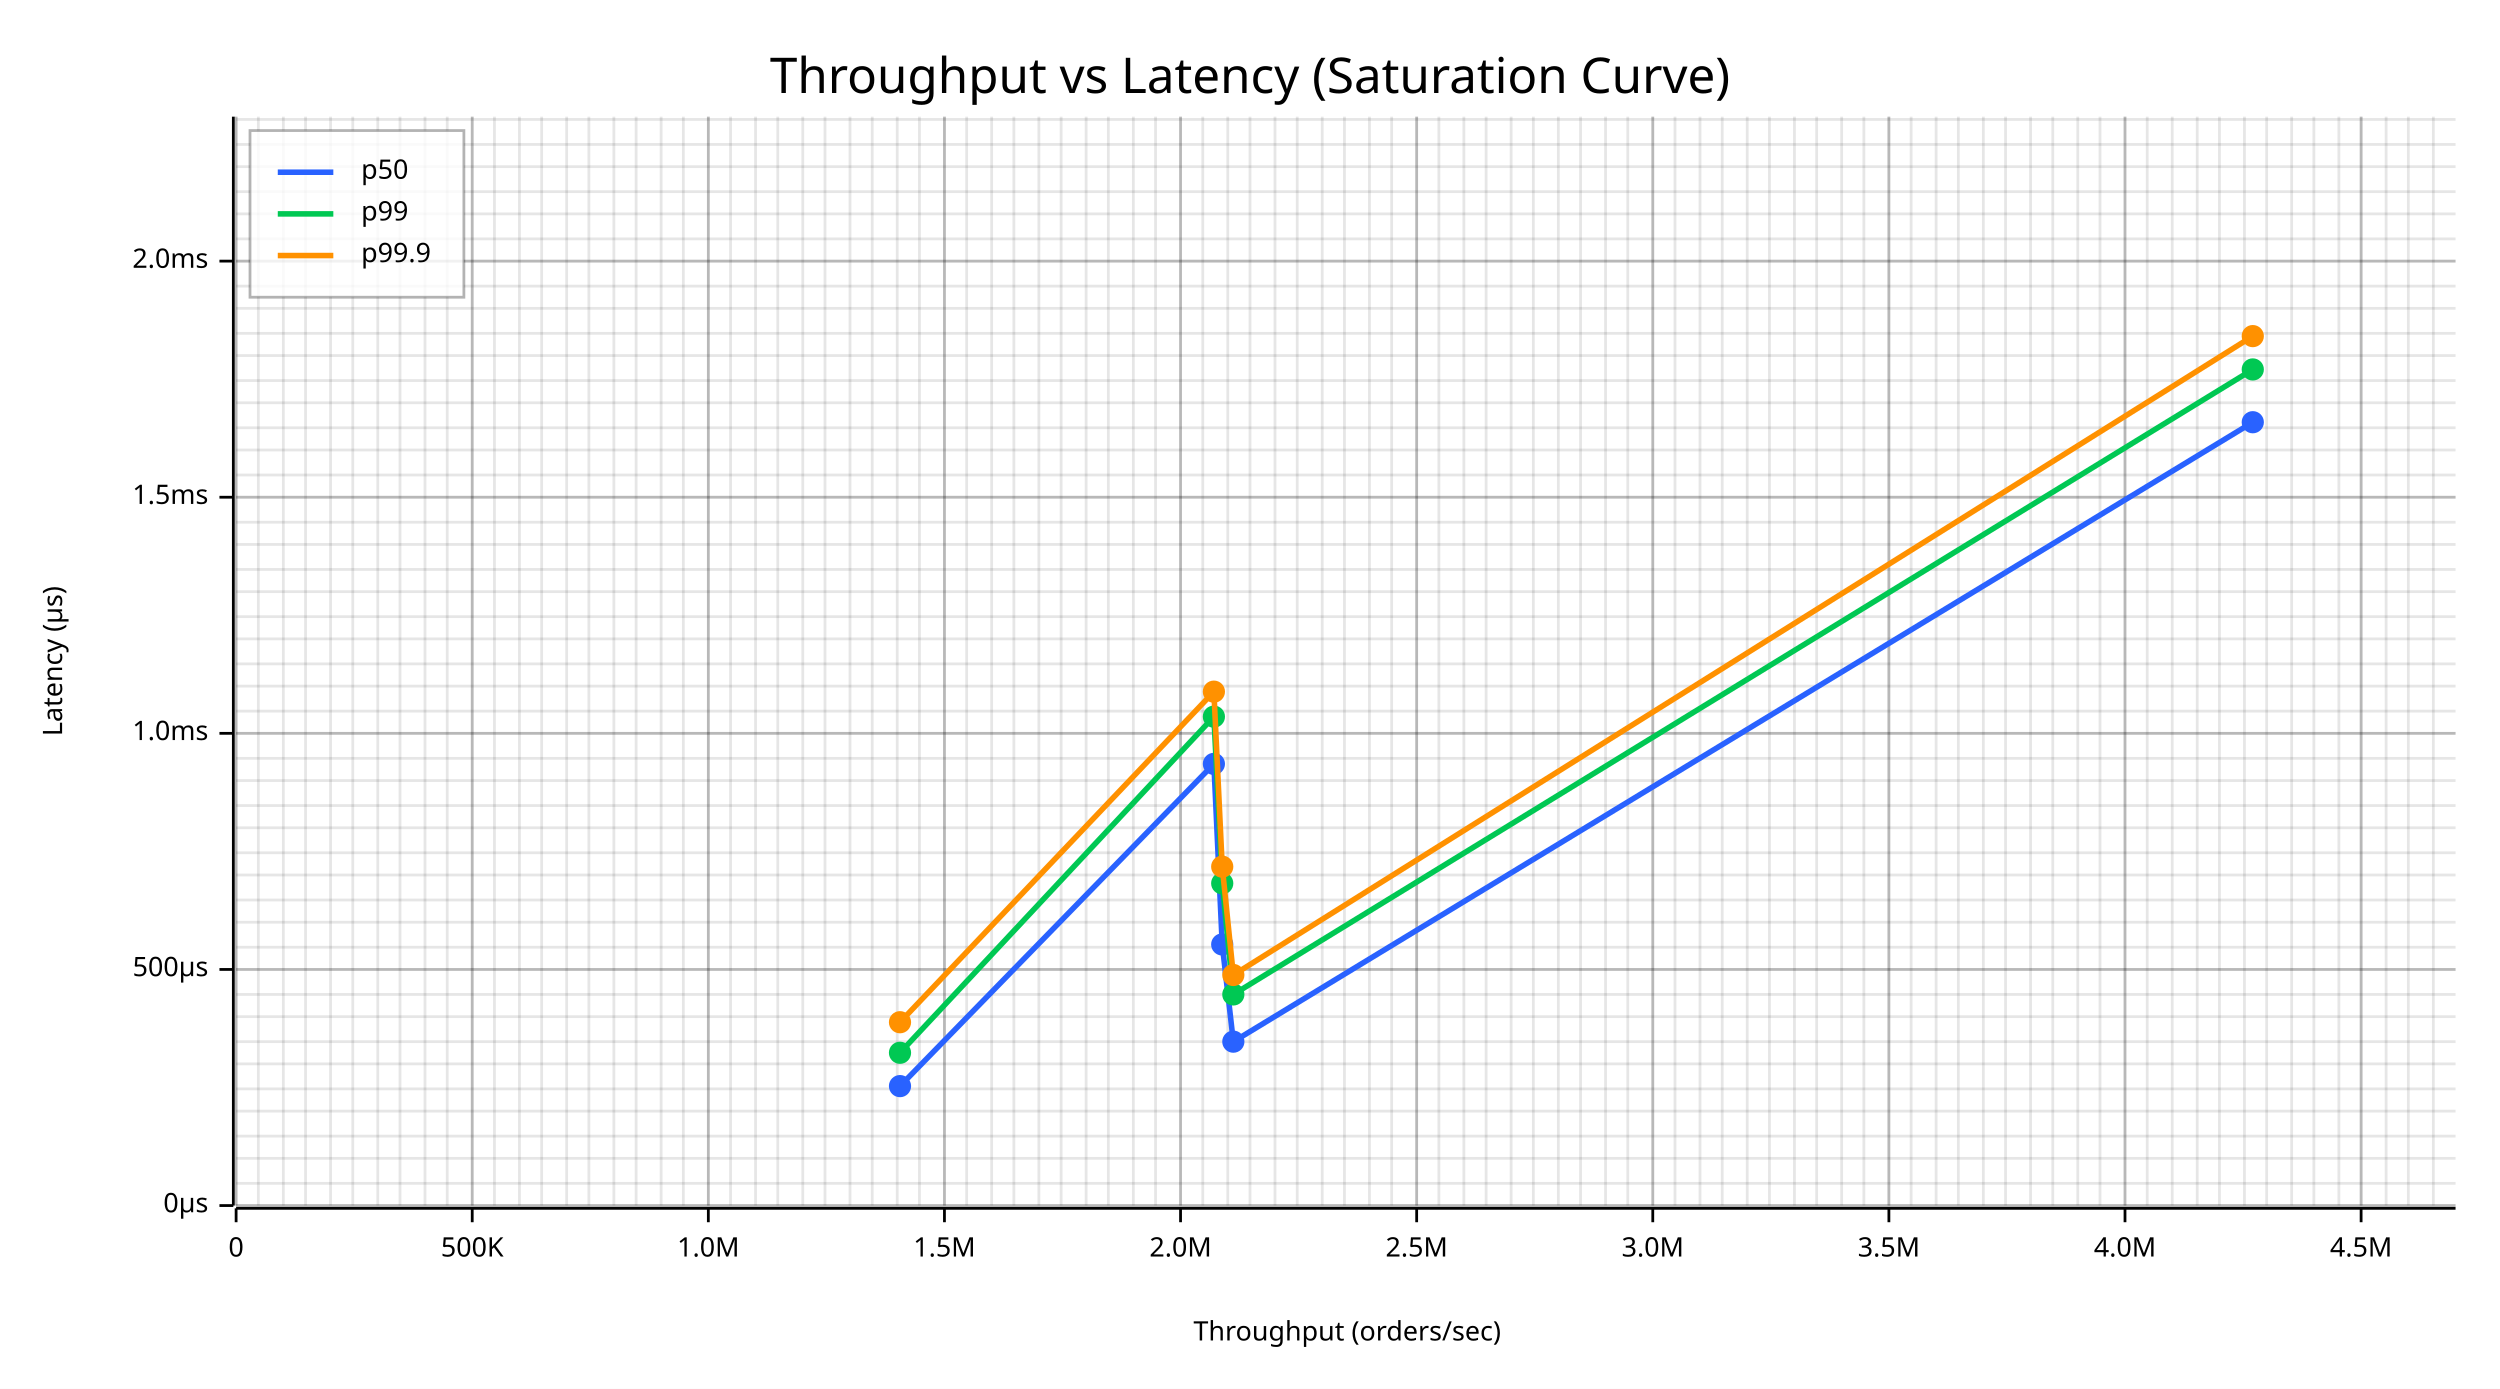
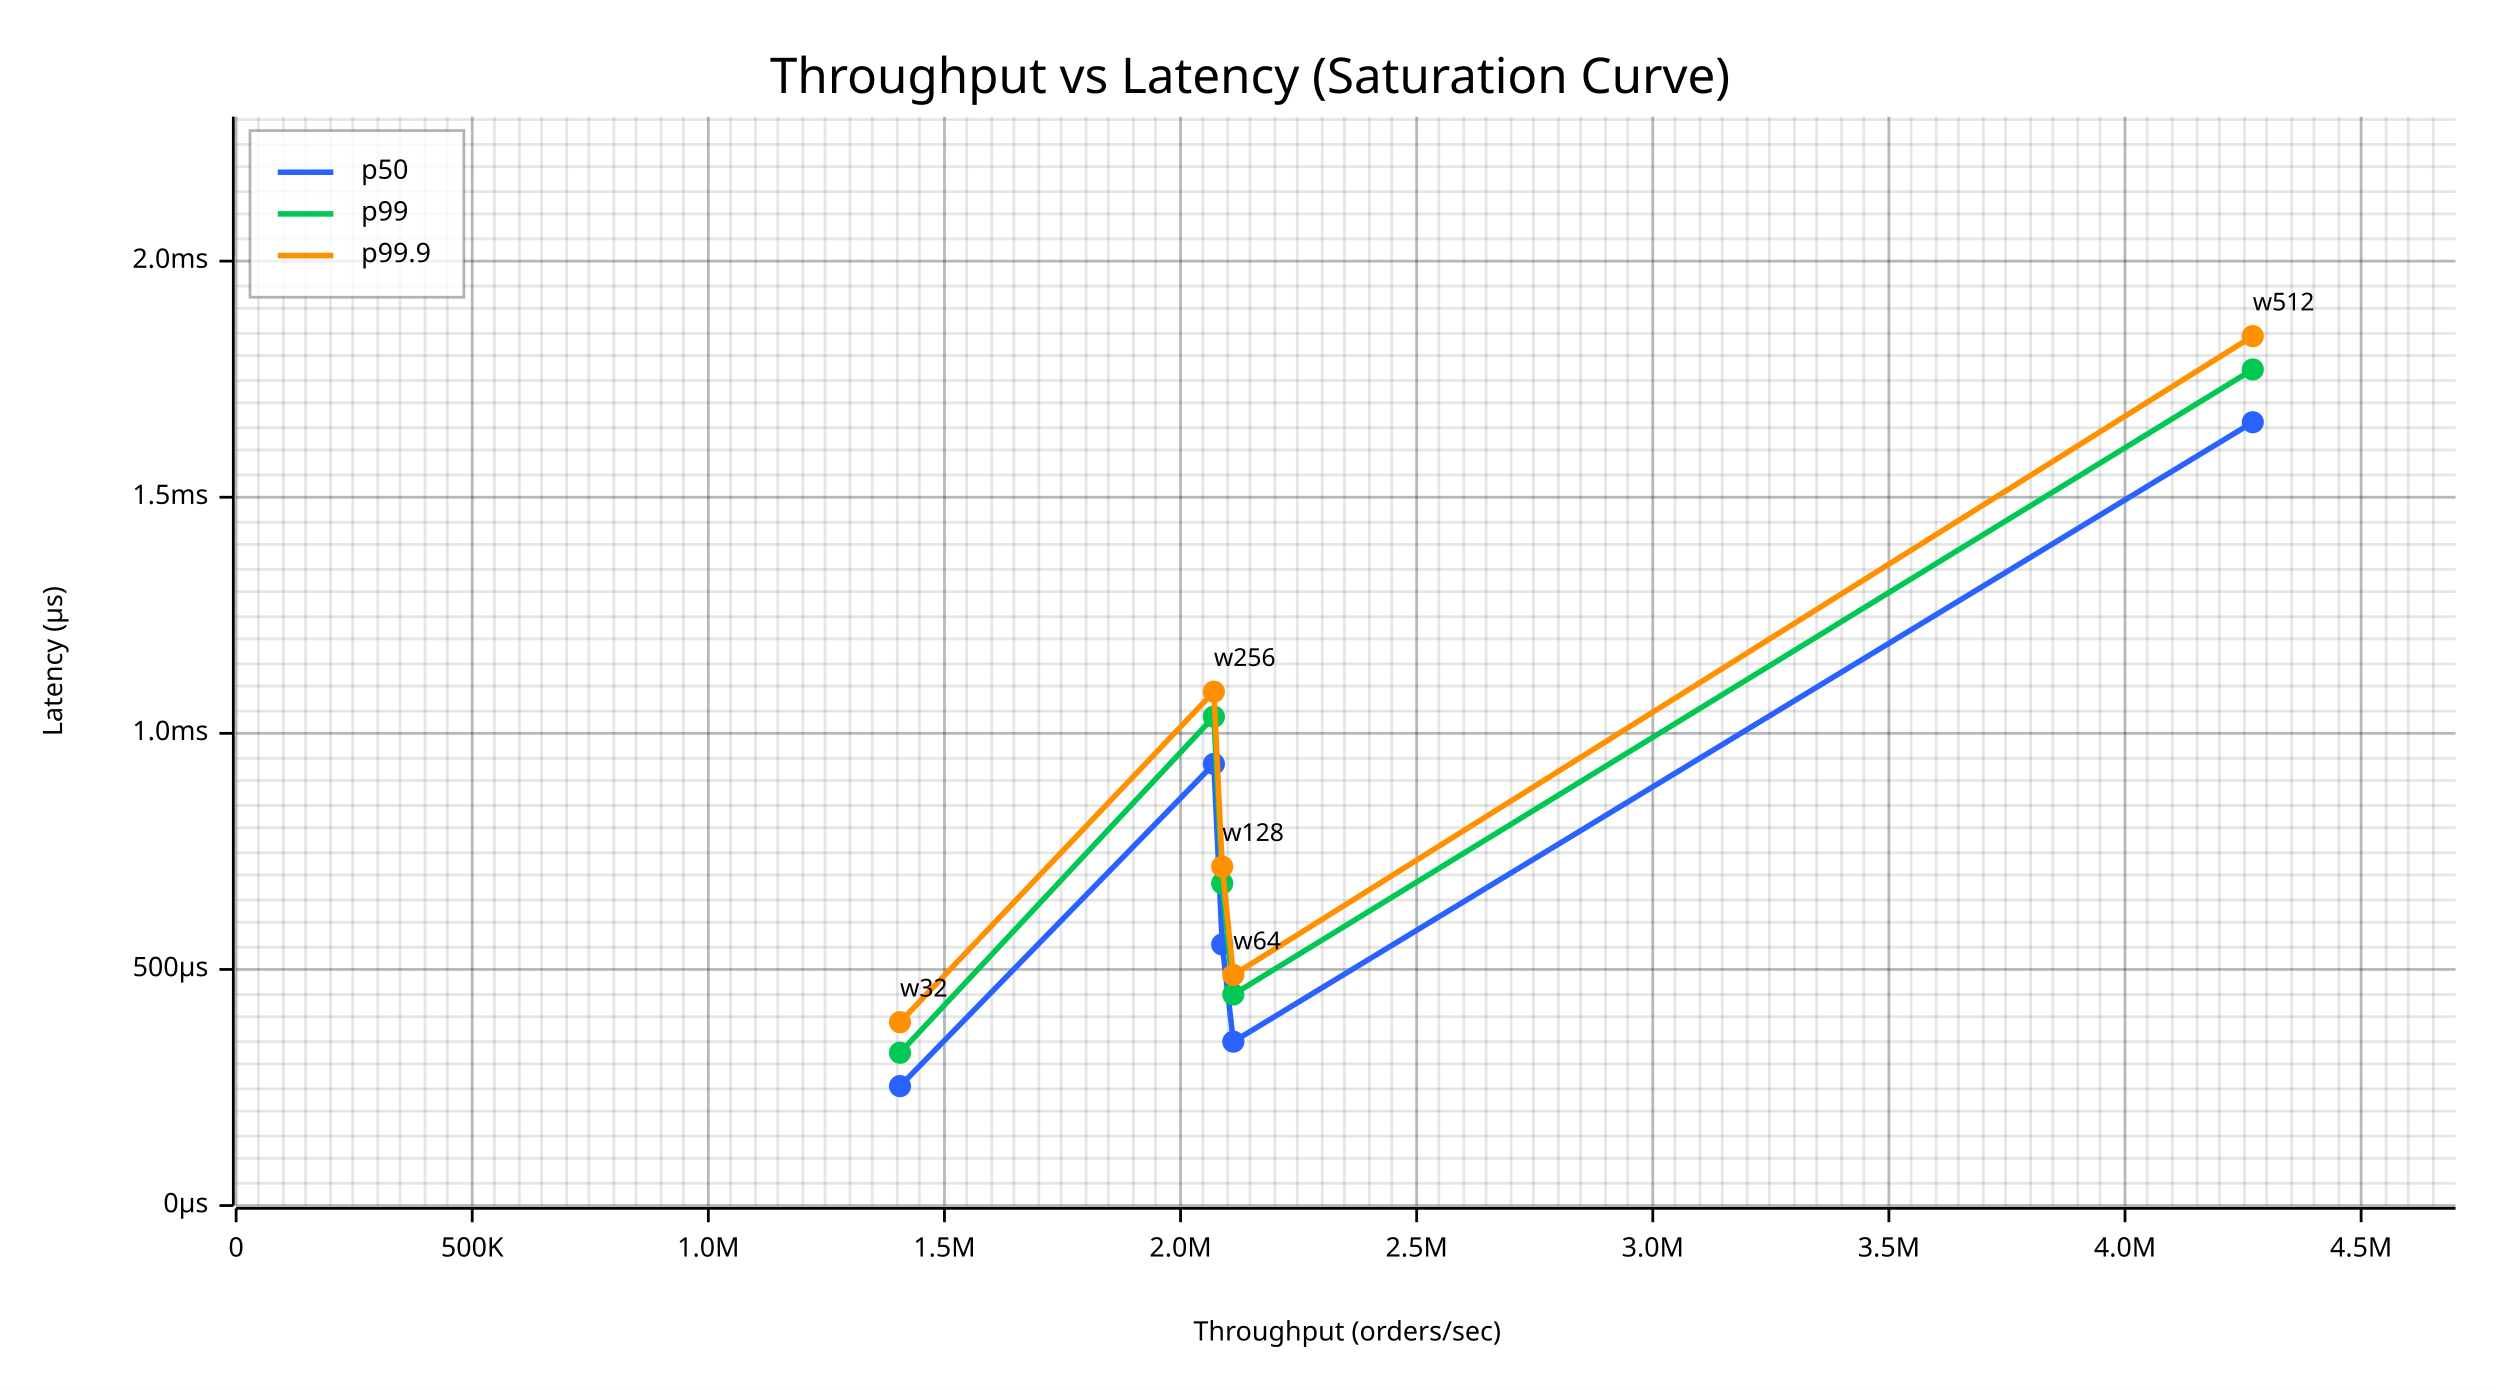
<svg xmlns="http://www.w3.org/2000/svg" width="900" height="500" viewBox="0 0 900 500">
  <rect x="0" y="0" width="900" height="500" opacity="1" fill="#FFFFFF" stroke="none" />
  <text x="450" y="20" dy="0.76em" text-anchor="middle" font-family="sans-serif" font-size="17.742" opacity="1" fill="#000000">
Throughput vs Latency (Saturation Curve)
</text>
  <line opacity="0.1" stroke="#000000" stroke-width="1" x1="85" y1="434" x2="85" y2="42" />
  <line opacity="0.1" stroke="#000000" stroke-width="1" x1="93" y1="434" x2="93" y2="42" />
  <line opacity="0.1" stroke="#000000" stroke-width="1" x1="102" y1="434" x2="102" y2="42" />
  <line opacity="0.1" stroke="#000000" stroke-width="1" x1="110" y1="434" x2="110" y2="42" />
  <line opacity="0.1" stroke="#000000" stroke-width="1" x1="119" y1="434" x2="119" y2="42" />
  <line opacity="0.1" stroke="#000000" stroke-width="1" x1="127" y1="434" x2="127" y2="42" />
  <line opacity="0.1" stroke="#000000" stroke-width="1" x1="136" y1="434" x2="136" y2="42" />
  <line opacity="0.1" stroke="#000000" stroke-width="1" x1="144" y1="434" x2="144" y2="42" />
  <line opacity="0.1" stroke="#000000" stroke-width="1" x1="153" y1="434" x2="153" y2="42" />
  <line opacity="0.1" stroke="#000000" stroke-width="1" x1="161" y1="434" x2="161" y2="42" />
  <line opacity="0.1" stroke="#000000" stroke-width="1" x1="170" y1="434" x2="170" y2="42" />
  <line opacity="0.1" stroke="#000000" stroke-width="1" x1="178" y1="434" x2="178" y2="42" />
  <line opacity="0.1" stroke="#000000" stroke-width="1" x1="187" y1="434" x2="187" y2="42" />
  <line opacity="0.1" stroke="#000000" stroke-width="1" x1="195" y1="434" x2="195" y2="42" />
  <line opacity="0.1" stroke="#000000" stroke-width="1" x1="204" y1="434" x2="204" y2="42" />
  <line opacity="0.1" stroke="#000000" stroke-width="1" x1="212" y1="434" x2="212" y2="42" />
  <line opacity="0.1" stroke="#000000" stroke-width="1" x1="221" y1="434" x2="221" y2="42" />
  <line opacity="0.1" stroke="#000000" stroke-width="1" x1="229" y1="434" x2="229" y2="42" />
  <line opacity="0.1" stroke="#000000" stroke-width="1" x1="238" y1="434" x2="238" y2="42" />
  <line opacity="0.1" stroke="#000000" stroke-width="1" x1="246" y1="434" x2="246" y2="42" />
  <line opacity="0.1" stroke="#000000" stroke-width="1" x1="255" y1="434" x2="255" y2="42" />
  <line opacity="0.1" stroke="#000000" stroke-width="1" x1="263" y1="434" x2="263" y2="42" />
  <line opacity="0.1" stroke="#000000" stroke-width="1" x1="272" y1="434" x2="272" y2="42" />
  <line opacity="0.1" stroke="#000000" stroke-width="1" x1="280" y1="434" x2="280" y2="42" />
  <line opacity="0.1" stroke="#000000" stroke-width="1" x1="289" y1="434" x2="289" y2="42" />
  <line opacity="0.1" stroke="#000000" stroke-width="1" x1="297" y1="434" x2="297" y2="42" />
  <line opacity="0.1" stroke="#000000" stroke-width="1" x1="306" y1="434" x2="306" y2="42" />
  <line opacity="0.1" stroke="#000000" stroke-width="1" x1="314" y1="434" x2="314" y2="42" />
  <line opacity="0.1" stroke="#000000" stroke-width="1" x1="323" y1="434" x2="323" y2="42" />
  <line opacity="0.1" stroke="#000000" stroke-width="1" x1="331" y1="434" x2="331" y2="42" />
  <line opacity="0.1" stroke="#000000" stroke-width="1" x1="340" y1="434" x2="340" y2="42" />
  <line opacity="0.1" stroke="#000000" stroke-width="1" x1="348" y1="434" x2="348" y2="42" />
  <line opacity="0.1" stroke="#000000" stroke-width="1" x1="357" y1="434" x2="357" y2="42" />
  <line opacity="0.1" stroke="#000000" stroke-width="1" x1="365" y1="434" x2="365" y2="42" />
  <line opacity="0.1" stroke="#000000" stroke-width="1" x1="374" y1="434" x2="374" y2="42" />
  <line opacity="0.1" stroke="#000000" stroke-width="1" x1="382" y1="434" x2="382" y2="42" />
  <line opacity="0.1" stroke="#000000" stroke-width="1" x1="391" y1="434" x2="391" y2="42" />
  <line opacity="0.1" stroke="#000000" stroke-width="1" x1="399" y1="434" x2="399" y2="42" />
  <line opacity="0.1" stroke="#000000" stroke-width="1" x1="408" y1="434" x2="408" y2="42" />
  <line opacity="0.1" stroke="#000000" stroke-width="1" x1="416" y1="434" x2="416" y2="42" />
  <line opacity="0.1" stroke="#000000" stroke-width="1" x1="425" y1="434" x2="425" y2="42" />
  <line opacity="0.1" stroke="#000000" stroke-width="1" x1="433" y1="434" x2="433" y2="42" />
  <line opacity="0.1" stroke="#000000" stroke-width="1" x1="442" y1="434" x2="442" y2="42" />
  <line opacity="0.1" stroke="#000000" stroke-width="1" x1="450" y1="434" x2="450" y2="42" />
  <line opacity="0.1" stroke="#000000" stroke-width="1" x1="459" y1="434" x2="459" y2="42" />
  <line opacity="0.1" stroke="#000000" stroke-width="1" x1="467" y1="434" x2="467" y2="42" />
  <line opacity="0.1" stroke="#000000" stroke-width="1" x1="476" y1="434" x2="476" y2="42" />
  <line opacity="0.1" stroke="#000000" stroke-width="1" x1="484" y1="434" x2="484" y2="42" />
  <line opacity="0.1" stroke="#000000" stroke-width="1" x1="493" y1="434" x2="493" y2="42" />
  <line opacity="0.1" stroke="#000000" stroke-width="1" x1="501" y1="434" x2="501" y2="42" />
  <line opacity="0.1" stroke="#000000" stroke-width="1" x1="510" y1="434" x2="510" y2="42" />
  <line opacity="0.1" stroke="#000000" stroke-width="1" x1="518" y1="434" x2="518" y2="42" />
  <line opacity="0.1" stroke="#000000" stroke-width="1" x1="527" y1="434" x2="527" y2="42" />
  <line opacity="0.1" stroke="#000000" stroke-width="1" x1="535" y1="434" x2="535" y2="42" />
  <line opacity="0.1" stroke="#000000" stroke-width="1" x1="544" y1="434" x2="544" y2="42" />
  <line opacity="0.1" stroke="#000000" stroke-width="1" x1="552" y1="434" x2="552" y2="42" />
  <line opacity="0.1" stroke="#000000" stroke-width="1" x1="561" y1="434" x2="561" y2="42" />
  <line opacity="0.1" stroke="#000000" stroke-width="1" x1="569" y1="434" x2="569" y2="42" />
  <line opacity="0.1" stroke="#000000" stroke-width="1" x1="578" y1="434" x2="578" y2="42" />
  <line opacity="0.1" stroke="#000000" stroke-width="1" x1="586" y1="434" x2="586" y2="42" />
  <line opacity="0.1" stroke="#000000" stroke-width="1" x1="595" y1="434" x2="595" y2="42" />
  <line opacity="0.1" stroke="#000000" stroke-width="1" x1="603" y1="434" x2="603" y2="42" />
  <line opacity="0.1" stroke="#000000" stroke-width="1" x1="612" y1="434" x2="612" y2="42" />
  <line opacity="0.1" stroke="#000000" stroke-width="1" x1="620" y1="434" x2="620" y2="42" />
  <line opacity="0.1" stroke="#000000" stroke-width="1" x1="629" y1="434" x2="629" y2="42" />
  <line opacity="0.1" stroke="#000000" stroke-width="1" x1="637" y1="434" x2="637" y2="42" />
  <line opacity="0.1" stroke="#000000" stroke-width="1" x1="646" y1="434" x2="646" y2="42" />
  <line opacity="0.1" stroke="#000000" stroke-width="1" x1="654" y1="434" x2="654" y2="42" />
  <line opacity="0.1" stroke="#000000" stroke-width="1" x1="663" y1="434" x2="663" y2="42" />
  <line opacity="0.1" stroke="#000000" stroke-width="1" x1="671" y1="434" x2="671" y2="42" />
  <line opacity="0.1" stroke="#000000" stroke-width="1" x1="680" y1="434" x2="680" y2="42" />
  <line opacity="0.1" stroke="#000000" stroke-width="1" x1="688" y1="434" x2="688" y2="42" />
  <line opacity="0.1" stroke="#000000" stroke-width="1" x1="697" y1="434" x2="697" y2="42" />
  <line opacity="0.1" stroke="#000000" stroke-width="1" x1="705" y1="434" x2="705" y2="42" />
  <line opacity="0.1" stroke="#000000" stroke-width="1" x1="714" y1="434" x2="714" y2="42" />
  <line opacity="0.1" stroke="#000000" stroke-width="1" x1="722" y1="434" x2="722" y2="42" />
  <line opacity="0.1" stroke="#000000" stroke-width="1" x1="731" y1="434" x2="731" y2="42" />
  <line opacity="0.1" stroke="#000000" stroke-width="1" x1="739" y1="434" x2="739" y2="42" />
  <line opacity="0.1" stroke="#000000" stroke-width="1" x1="748" y1="434" x2="748" y2="42" />
  <line opacity="0.1" stroke="#000000" stroke-width="1" x1="756" y1="434" x2="756" y2="42" />
  <line opacity="0.1" stroke="#000000" stroke-width="1" x1="765" y1="434" x2="765" y2="42" />
  <line opacity="0.1" stroke="#000000" stroke-width="1" x1="773" y1="434" x2="773" y2="42" />
  <line opacity="0.1" stroke="#000000" stroke-width="1" x1="782" y1="434" x2="782" y2="42" />
  <line opacity="0.1" stroke="#000000" stroke-width="1" x1="791" y1="434" x2="791" y2="42" />
  <line opacity="0.1" stroke="#000000" stroke-width="1" x1="799" y1="434" x2="799" y2="42" />
  <line opacity="0.1" stroke="#000000" stroke-width="1" x1="808" y1="434" x2="808" y2="42" />
  <line opacity="0.1" stroke="#000000" stroke-width="1" x1="816" y1="434" x2="816" y2="42" />
  <line opacity="0.1" stroke="#000000" stroke-width="1" x1="825" y1="434" x2="825" y2="42" />
  <line opacity="0.1" stroke="#000000" stroke-width="1" x1="833" y1="434" x2="833" y2="42" />
  <line opacity="0.1" stroke="#000000" stroke-width="1" x1="842" y1="434" x2="842" y2="42" />
  <line opacity="0.1" stroke="#000000" stroke-width="1" x1="850" y1="434" x2="850" y2="42" />
  <line opacity="0.1" stroke="#000000" stroke-width="1" x1="859" y1="434" x2="859" y2="42" />
  <line opacity="0.1" stroke="#000000" stroke-width="1" x1="867" y1="434" x2="867" y2="42" />
  <line opacity="0.1" stroke="#000000" stroke-width="1" x1="876" y1="434" x2="876" y2="42" />
  <line opacity="0.1" stroke="#000000" stroke-width="1" x1="85" y1="434" x2="884" y2="434" />
  <line opacity="0.1" stroke="#000000" stroke-width="1" x1="85" y1="426" x2="884" y2="426" />
  <line opacity="0.1" stroke="#000000" stroke-width="1" x1="85" y1="417" x2="884" y2="417" />
  <line opacity="0.1" stroke="#000000" stroke-width="1" x1="85" y1="409" x2="884" y2="409" />
  <line opacity="0.1" stroke="#000000" stroke-width="1" x1="85" y1="400" x2="884" y2="400" />
  <line opacity="0.1" stroke="#000000" stroke-width="1" x1="85" y1="392" x2="884" y2="392" />
  <line opacity="0.1" stroke="#000000" stroke-width="1" x1="85" y1="383" x2="884" y2="383" />
  <line opacity="0.1" stroke="#000000" stroke-width="1" x1="85" y1="375" x2="884" y2="375" />
  <line opacity="0.1" stroke="#000000" stroke-width="1" x1="85" y1="366" x2="884" y2="366" />
  <line opacity="0.1" stroke="#000000" stroke-width="1" x1="85" y1="358" x2="884" y2="358" />
  <line opacity="0.1" stroke="#000000" stroke-width="1" x1="85" y1="349" x2="884" y2="349" />
  <line opacity="0.1" stroke="#000000" stroke-width="1" x1="85" y1="341" x2="884" y2="341" />
  <line opacity="0.1" stroke="#000000" stroke-width="1" x1="85" y1="332" x2="884" y2="332" />
  <line opacity="0.1" stroke="#000000" stroke-width="1" x1="85" y1="324" x2="884" y2="324" />
  <line opacity="0.1" stroke="#000000" stroke-width="1" x1="85" y1="315" x2="884" y2="315" />
  <line opacity="0.1" stroke="#000000" stroke-width="1" x1="85" y1="307" x2="884" y2="307" />
  <line opacity="0.1" stroke="#000000" stroke-width="1" x1="85" y1="298" x2="884" y2="298" />
  <line opacity="0.1" stroke="#000000" stroke-width="1" x1="85" y1="290" x2="884" y2="290" />
  <line opacity="0.1" stroke="#000000" stroke-width="1" x1="85" y1="281" x2="884" y2="281" />
  <line opacity="0.1" stroke="#000000" stroke-width="1" x1="85" y1="273" x2="884" y2="273" />
  <line opacity="0.1" stroke="#000000" stroke-width="1" x1="85" y1="264" x2="884" y2="264" />
  <line opacity="0.1" stroke="#000000" stroke-width="1" x1="85" y1="256" x2="884" y2="256" />
  <line opacity="0.1" stroke="#000000" stroke-width="1" x1="85" y1="247" x2="884" y2="247" />
  <line opacity="0.1" stroke="#000000" stroke-width="1" x1="85" y1="239" x2="884" y2="239" />
  <line opacity="0.1" stroke="#000000" stroke-width="1" x1="85" y1="230" x2="884" y2="230" />
  <line opacity="0.1" stroke="#000000" stroke-width="1" x1="85" y1="222" x2="884" y2="222" />
  <line opacity="0.1" stroke="#000000" stroke-width="1" x1="85" y1="213" x2="884" y2="213" />
  <line opacity="0.1" stroke="#000000" stroke-width="1" x1="85" y1="205" x2="884" y2="205" />
  <line opacity="0.1" stroke="#000000" stroke-width="1" x1="85" y1="196" x2="884" y2="196" />
  <line opacity="0.1" stroke="#000000" stroke-width="1" x1="85" y1="188" x2="884" y2="188" />
  <line opacity="0.1" stroke="#000000" stroke-width="1" x1="85" y1="179" x2="884" y2="179" />
  <line opacity="0.1" stroke="#000000" stroke-width="1" x1="85" y1="171" x2="884" y2="171" />
  <line opacity="0.1" stroke="#000000" stroke-width="1" x1="85" y1="162" x2="884" y2="162" />
  <line opacity="0.1" stroke="#000000" stroke-width="1" x1="85" y1="154" x2="884" y2="154" />
  <line opacity="0.1" stroke="#000000" stroke-width="1" x1="85" y1="145" x2="884" y2="145" />
  <line opacity="0.1" stroke="#000000" stroke-width="1" x1="85" y1="137" x2="884" y2="137" />
  <line opacity="0.1" stroke="#000000" stroke-width="1" x1="85" y1="128" x2="884" y2="128" />
  <line opacity="0.1" stroke="#000000" stroke-width="1" x1="85" y1="120" x2="884" y2="120" />
  <line opacity="0.1" stroke="#000000" stroke-width="1" x1="85" y1="111" x2="884" y2="111" />
  <line opacity="0.1" stroke="#000000" stroke-width="1" x1="85" y1="103" x2="884" y2="103" />
  <line opacity="0.1" stroke="#000000" stroke-width="1" x1="85" y1="94" x2="884" y2="94" />
  <line opacity="0.1" stroke="#000000" stroke-width="1" x1="85" y1="86" x2="884" y2="86" />
  <line opacity="0.1" stroke="#000000" stroke-width="1" x1="85" y1="77" x2="884" y2="77" />
  <line opacity="0.1" stroke="#000000" stroke-width="1" x1="85" y1="69" x2="884" y2="69" />
  <line opacity="0.1" stroke="#000000" stroke-width="1" x1="85" y1="60" x2="884" y2="60" />
  <line opacity="0.1" stroke="#000000" stroke-width="1" x1="85" y1="52" x2="884" y2="52" />
  <line opacity="0.1" stroke="#000000" stroke-width="1" x1="85" y1="43" x2="884" y2="43" />
  <text x="15" y="238" dy="0.76em" text-anchor="middle" font-family="sans-serif" font-size="9.677" opacity="1" fill="#000000" transform="rotate(270, 15, 238)">
Latency (µs)
</text>
  <text x="485" y="485" dy="-0.5ex" text-anchor="middle" font-family="sans-serif" font-size="9.677" opacity="1" fill="#000000">
Throughput (orders/sec)
</text>
  <line opacity="0.2" stroke="#000000" stroke-width="1" x1="85" y1="434" x2="85" y2="42" />
  <line opacity="0.2" stroke="#000000" stroke-width="1" x1="170" y1="434" x2="170" y2="42" />
  <line opacity="0.2" stroke="#000000" stroke-width="1" x1="255" y1="434" x2="255" y2="42" />
  <line opacity="0.2" stroke="#000000" stroke-width="1" x1="340" y1="434" x2="340" y2="42" />
  <line opacity="0.2" stroke="#000000" stroke-width="1" x1="425" y1="434" x2="425" y2="42" />
  <line opacity="0.2" stroke="#000000" stroke-width="1" x1="510" y1="434" x2="510" y2="42" />
  <line opacity="0.2" stroke="#000000" stroke-width="1" x1="595" y1="434" x2="595" y2="42" />
  <line opacity="0.2" stroke="#000000" stroke-width="1" x1="680" y1="434" x2="680" y2="42" />
  <line opacity="0.2" stroke="#000000" stroke-width="1" x1="765" y1="434" x2="765" y2="42" />
  <line opacity="0.2" stroke="#000000" stroke-width="1" x1="850" y1="434" x2="850" y2="42" />
  <line opacity="0.2" stroke="#000000" stroke-width="1" x1="85" y1="434" x2="884" y2="434" />
  <line opacity="0.2" stroke="#000000" stroke-width="1" x1="85" y1="349" x2="884" y2="349" />
  <line opacity="0.2" stroke="#000000" stroke-width="1" x1="85" y1="264" x2="884" y2="264" />
  <line opacity="0.2" stroke="#000000" stroke-width="1" x1="85" y1="179" x2="884" y2="179" />
  <line opacity="0.2" stroke="#000000" stroke-width="1" x1="85" y1="94" x2="884" y2="94" />
  <polyline fill="none" opacity="1" stroke="#000000" stroke-width="1" points="84,42 84,434 " />
  <text x="75" y="434" dy="0.5ex" text-anchor="end" font-family="sans-serif" font-size="9.677" opacity="1" fill="#000000">
0µs
</text>
  <polyline fill="none" opacity="1" stroke="#000000" stroke-width="1" points="79,434 84,434 " />
  <text x="75" y="349" dy="0.5ex" text-anchor="end" font-family="sans-serif" font-size="9.677" opacity="1" fill="#000000">
500µs
</text>
  <polyline fill="none" opacity="1" stroke="#000000" stroke-width="1" points="79,349 84,349 " />
  <text x="75" y="264" dy="0.5ex" text-anchor="end" font-family="sans-serif" font-size="9.677" opacity="1" fill="#000000">
1.0ms
</text>
  <polyline fill="none" opacity="1" stroke="#000000" stroke-width="1" points="79,264 84,264 " />
  <text x="75" y="179" dy="0.5ex" text-anchor="end" font-family="sans-serif" font-size="9.677" opacity="1" fill="#000000">
1.5ms
</text>
  <polyline fill="none" opacity="1" stroke="#000000" stroke-width="1" points="79,179 84,179 " />
  <text x="75" y="94" dy="0.5ex" text-anchor="end" font-family="sans-serif" font-size="9.677" opacity="1" fill="#000000">
2.0ms
</text>
  <polyline fill="none" opacity="1" stroke="#000000" stroke-width="1" points="79,94 84,94 " />
  <polyline fill="none" opacity="1" stroke="#000000" stroke-width="1" points="85,435 884,435 " />
  <text x="85" y="445" dy="0.76em" text-anchor="middle" font-family="sans-serif" font-size="9.677" opacity="1" fill="#000000">
0
</text>
  <polyline fill="none" opacity="1" stroke="#000000" stroke-width="1" points="85,435 85,440 " />
  <text x="170" y="445" dy="0.76em" text-anchor="middle" font-family="sans-serif" font-size="9.677" opacity="1" fill="#000000">
500K
</text>
  <polyline fill="none" opacity="1" stroke="#000000" stroke-width="1" points="170,435 170,440 " />
  <text x="255" y="445" dy="0.76em" text-anchor="middle" font-family="sans-serif" font-size="9.677" opacity="1" fill="#000000">
1.0M
</text>
  <polyline fill="none" opacity="1" stroke="#000000" stroke-width="1" points="255,435 255,440 " />
  <text x="340" y="445" dy="0.76em" text-anchor="middle" font-family="sans-serif" font-size="9.677" opacity="1" fill="#000000">
1.5M
</text>
  <polyline fill="none" opacity="1" stroke="#000000" stroke-width="1" points="340,435 340,440 " />
  <text x="425" y="445" dy="0.76em" text-anchor="middle" font-family="sans-serif" font-size="9.677" opacity="1" fill="#000000">
2.0M
</text>
  <polyline fill="none" opacity="1" stroke="#000000" stroke-width="1" points="425,435 425,440 " />
  <text x="510" y="445" dy="0.76em" text-anchor="middle" font-family="sans-serif" font-size="9.677" opacity="1" fill="#000000">
2.5M
</text>
  <polyline fill="none" opacity="1" stroke="#000000" stroke-width="1" points="510,435 510,440 " />
  <text x="595" y="445" dy="0.76em" text-anchor="middle" font-family="sans-serif" font-size="9.677" opacity="1" fill="#000000">
3.0M
</text>
  <polyline fill="none" opacity="1" stroke="#000000" stroke-width="1" points="595,435 595,440 " />
  <text x="680" y="445" dy="0.76em" text-anchor="middle" font-family="sans-serif" font-size="9.677" opacity="1" fill="#000000">
3.5M
</text>
  <polyline fill="none" opacity="1" stroke="#000000" stroke-width="1" points="680,435 680,440 " />
  <text x="765" y="445" dy="0.76em" text-anchor="middle" font-family="sans-serif" font-size="9.677" opacity="1" fill="#000000">
4.0M
</text>
  <polyline fill="none" opacity="1" stroke="#000000" stroke-width="1" points="765,435 765,440 " />
  <text x="850" y="445" dy="0.76em" text-anchor="middle" font-family="sans-serif" font-size="9.677" opacity="1" fill="#000000">
4.5M
</text>
  <polyline fill="none" opacity="1" stroke="#000000" stroke-width="1" points="850,435 850,440 " />
  <polyline fill="none" opacity="1" stroke="#2962FF" stroke-width="2" points="324,391 437,275 440,340 444,375 811,152 " />
  <circle cx="324" cy="391" r="4" opacity="1" fill="#2962FF" stroke="none" stroke-width="1" />
  <circle cx="437" cy="275" r="4" opacity="1" fill="#2962FF" stroke="none" stroke-width="1" />
  <circle cx="440" cy="340" r="4" opacity="1" fill="#2962FF" stroke="none" stroke-width="1" />
  <circle cx="444" cy="375" r="4" opacity="1" fill="#2962FF" stroke="none" stroke-width="1" />
  <circle cx="811" cy="152" r="4" opacity="1" fill="#2962FF" stroke="none" stroke-width="1" />
  <polyline fill="none" opacity="1" stroke="#00C853" stroke-width="2" points="324,379 437,258 440,318 444,358 811,133 " />
  <circle cx="324" cy="379" r="4" opacity="1" fill="#00C853" stroke="none" stroke-width="1" />
  <circle cx="437" cy="258" r="4" opacity="1" fill="#00C853" stroke="none" stroke-width="1" />
  <circle cx="440" cy="318" r="4" opacity="1" fill="#00C853" stroke="none" stroke-width="1" />
  <circle cx="444" cy="358" r="4" opacity="1" fill="#00C853" stroke="none" stroke-width="1" />
  <circle cx="811" cy="133" r="4" opacity="1" fill="#00C853" stroke="none" stroke-width="1" />
  <polyline fill="none" opacity="1" stroke="#FF9100" stroke-width="2" points="324,368 437,249 440,312 444,351 811,121 " />
  <circle cx="324" cy="368" r="4" opacity="1" fill="#FF9100" stroke="none" stroke-width="1" />
  <circle cx="437" cy="249" r="4" opacity="1" fill="#FF9100" stroke="none" stroke-width="1" />
  <circle cx="440" cy="312" r="4" opacity="1" fill="#FF9100" stroke="none" stroke-width="1" />
  <circle cx="444" cy="351" r="4" opacity="1" fill="#FF9100" stroke="none" stroke-width="1" />
  <circle cx="811" cy="121" r="4" opacity="1" fill="#FF9100" stroke="none" stroke-width="1" />
+   <text x="324" y="352" dy="0.76em" text-anchor="start" font-family="sans-serif" font-size="8.871" opacity="1" fill="#000000">
+ w32
+ </text>
+   <text x="437" y="233" dy="0.76em" text-anchor="start" font-family="sans-serif" font-size="8.871" opacity="1" fill="#000000">
+ w256
+ </text>
+   <text x="440" y="296" dy="0.76em" text-anchor="start" font-family="sans-serif" font-size="8.871" opacity="1" fill="#000000">
+ w128
+ </text>
+   <text x="444" y="335" dy="0.76em" text-anchor="start" font-family="sans-serif" font-size="8.871" opacity="1" fill="#000000">
+ w64
+ </text>
+   <text x="811" y="105" dy="0.76em" text-anchor="start" font-family="sans-serif" font-size="8.871" opacity="1" fill="#000000">
+ w512
+ </text>
  <rect x="90" y="47" width="77" height="60" opacity="0.8" fill="#FFFFFF" stroke="none" />
  <rect x="90" y="47" width="77" height="60" opacity="0.3" fill="none" stroke="#000000" />
  <text x="130" y="57" dy="0.76em" text-anchor="start" font-family="sans-serif" font-size="9.677" opacity="1" fill="#000000">
p50
</text>
  <text x="130" y="72" dy="0.76em" text-anchor="start" font-family="sans-serif" font-size="9.677" opacity="1" fill="#000000">
p99
</text>
  <text x="130" y="87" dy="0.76em" text-anchor="start" font-family="sans-serif" font-size="9.677" opacity="1" fill="#000000">
p99.9
</text>
  <polyline fill="none" opacity="1" stroke="#2962FF" stroke-width="2" points="100,62 120,62 " />
  <polyline fill="none" opacity="1" stroke="#00C853" stroke-width="2" points="100,77 120,77 " />
  <polyline fill="none" opacity="1" stroke="#FF9100" stroke-width="2" points="100,92 120,92 " />
</svg>
